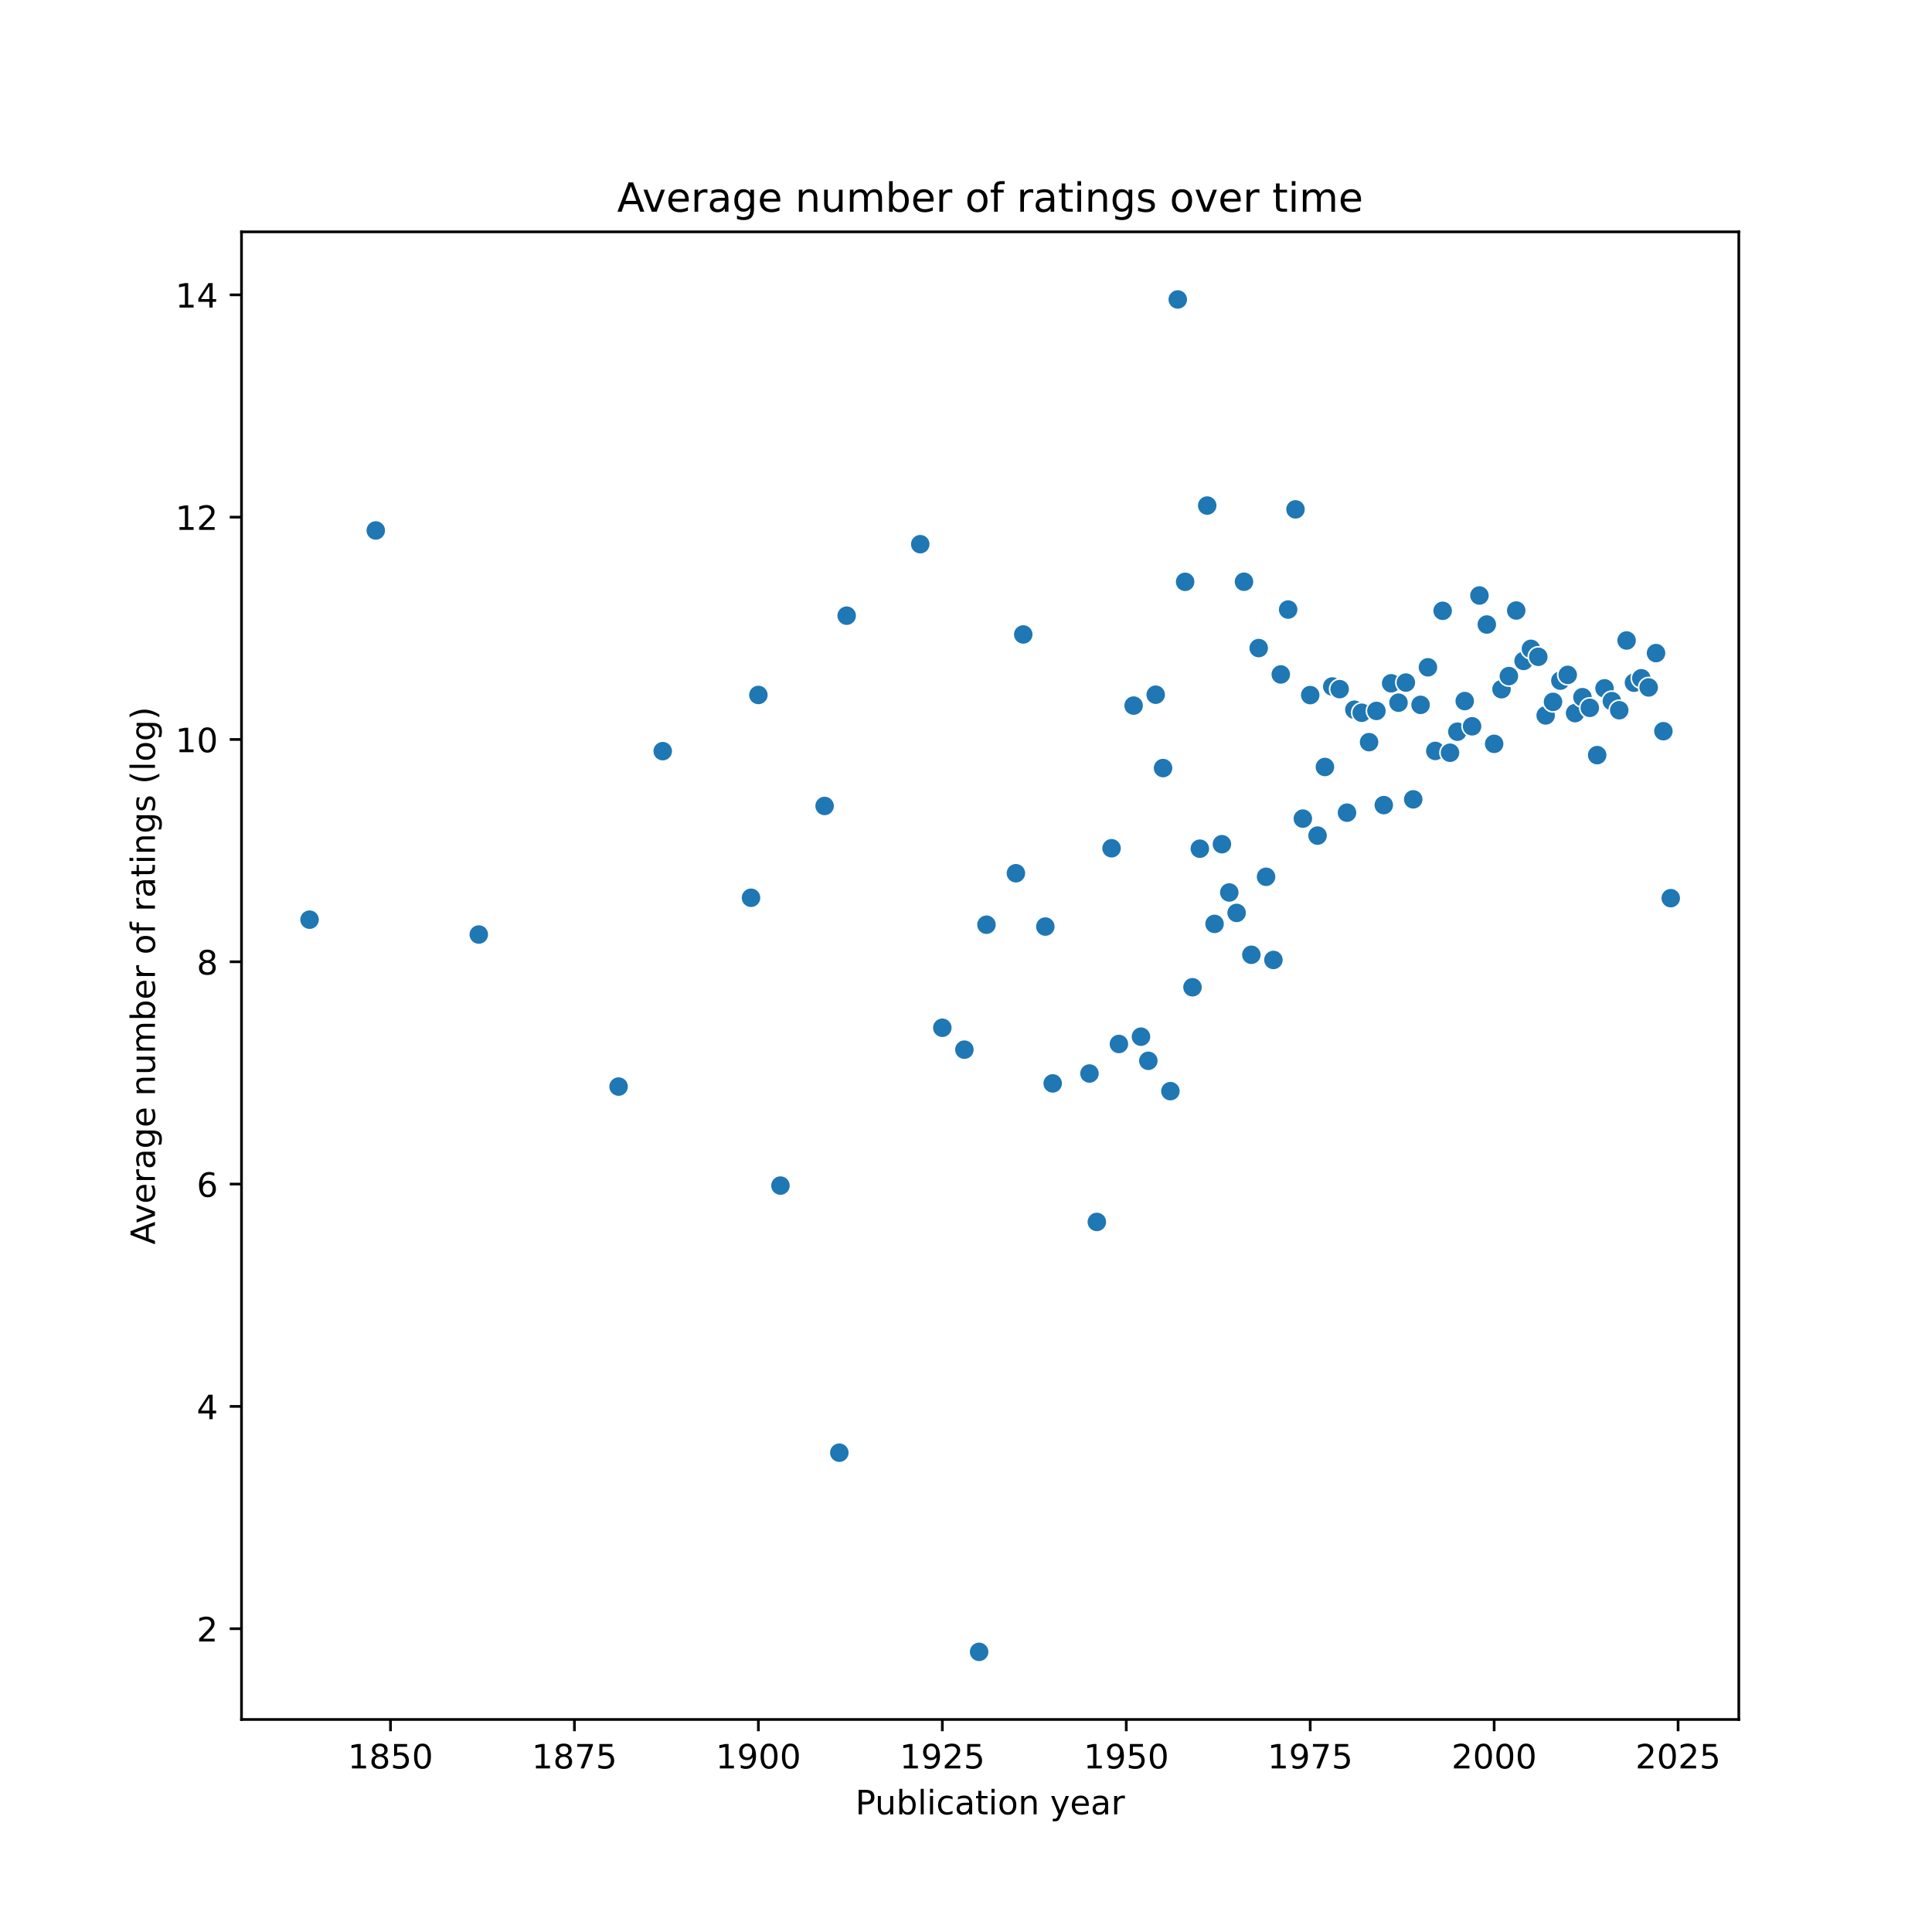
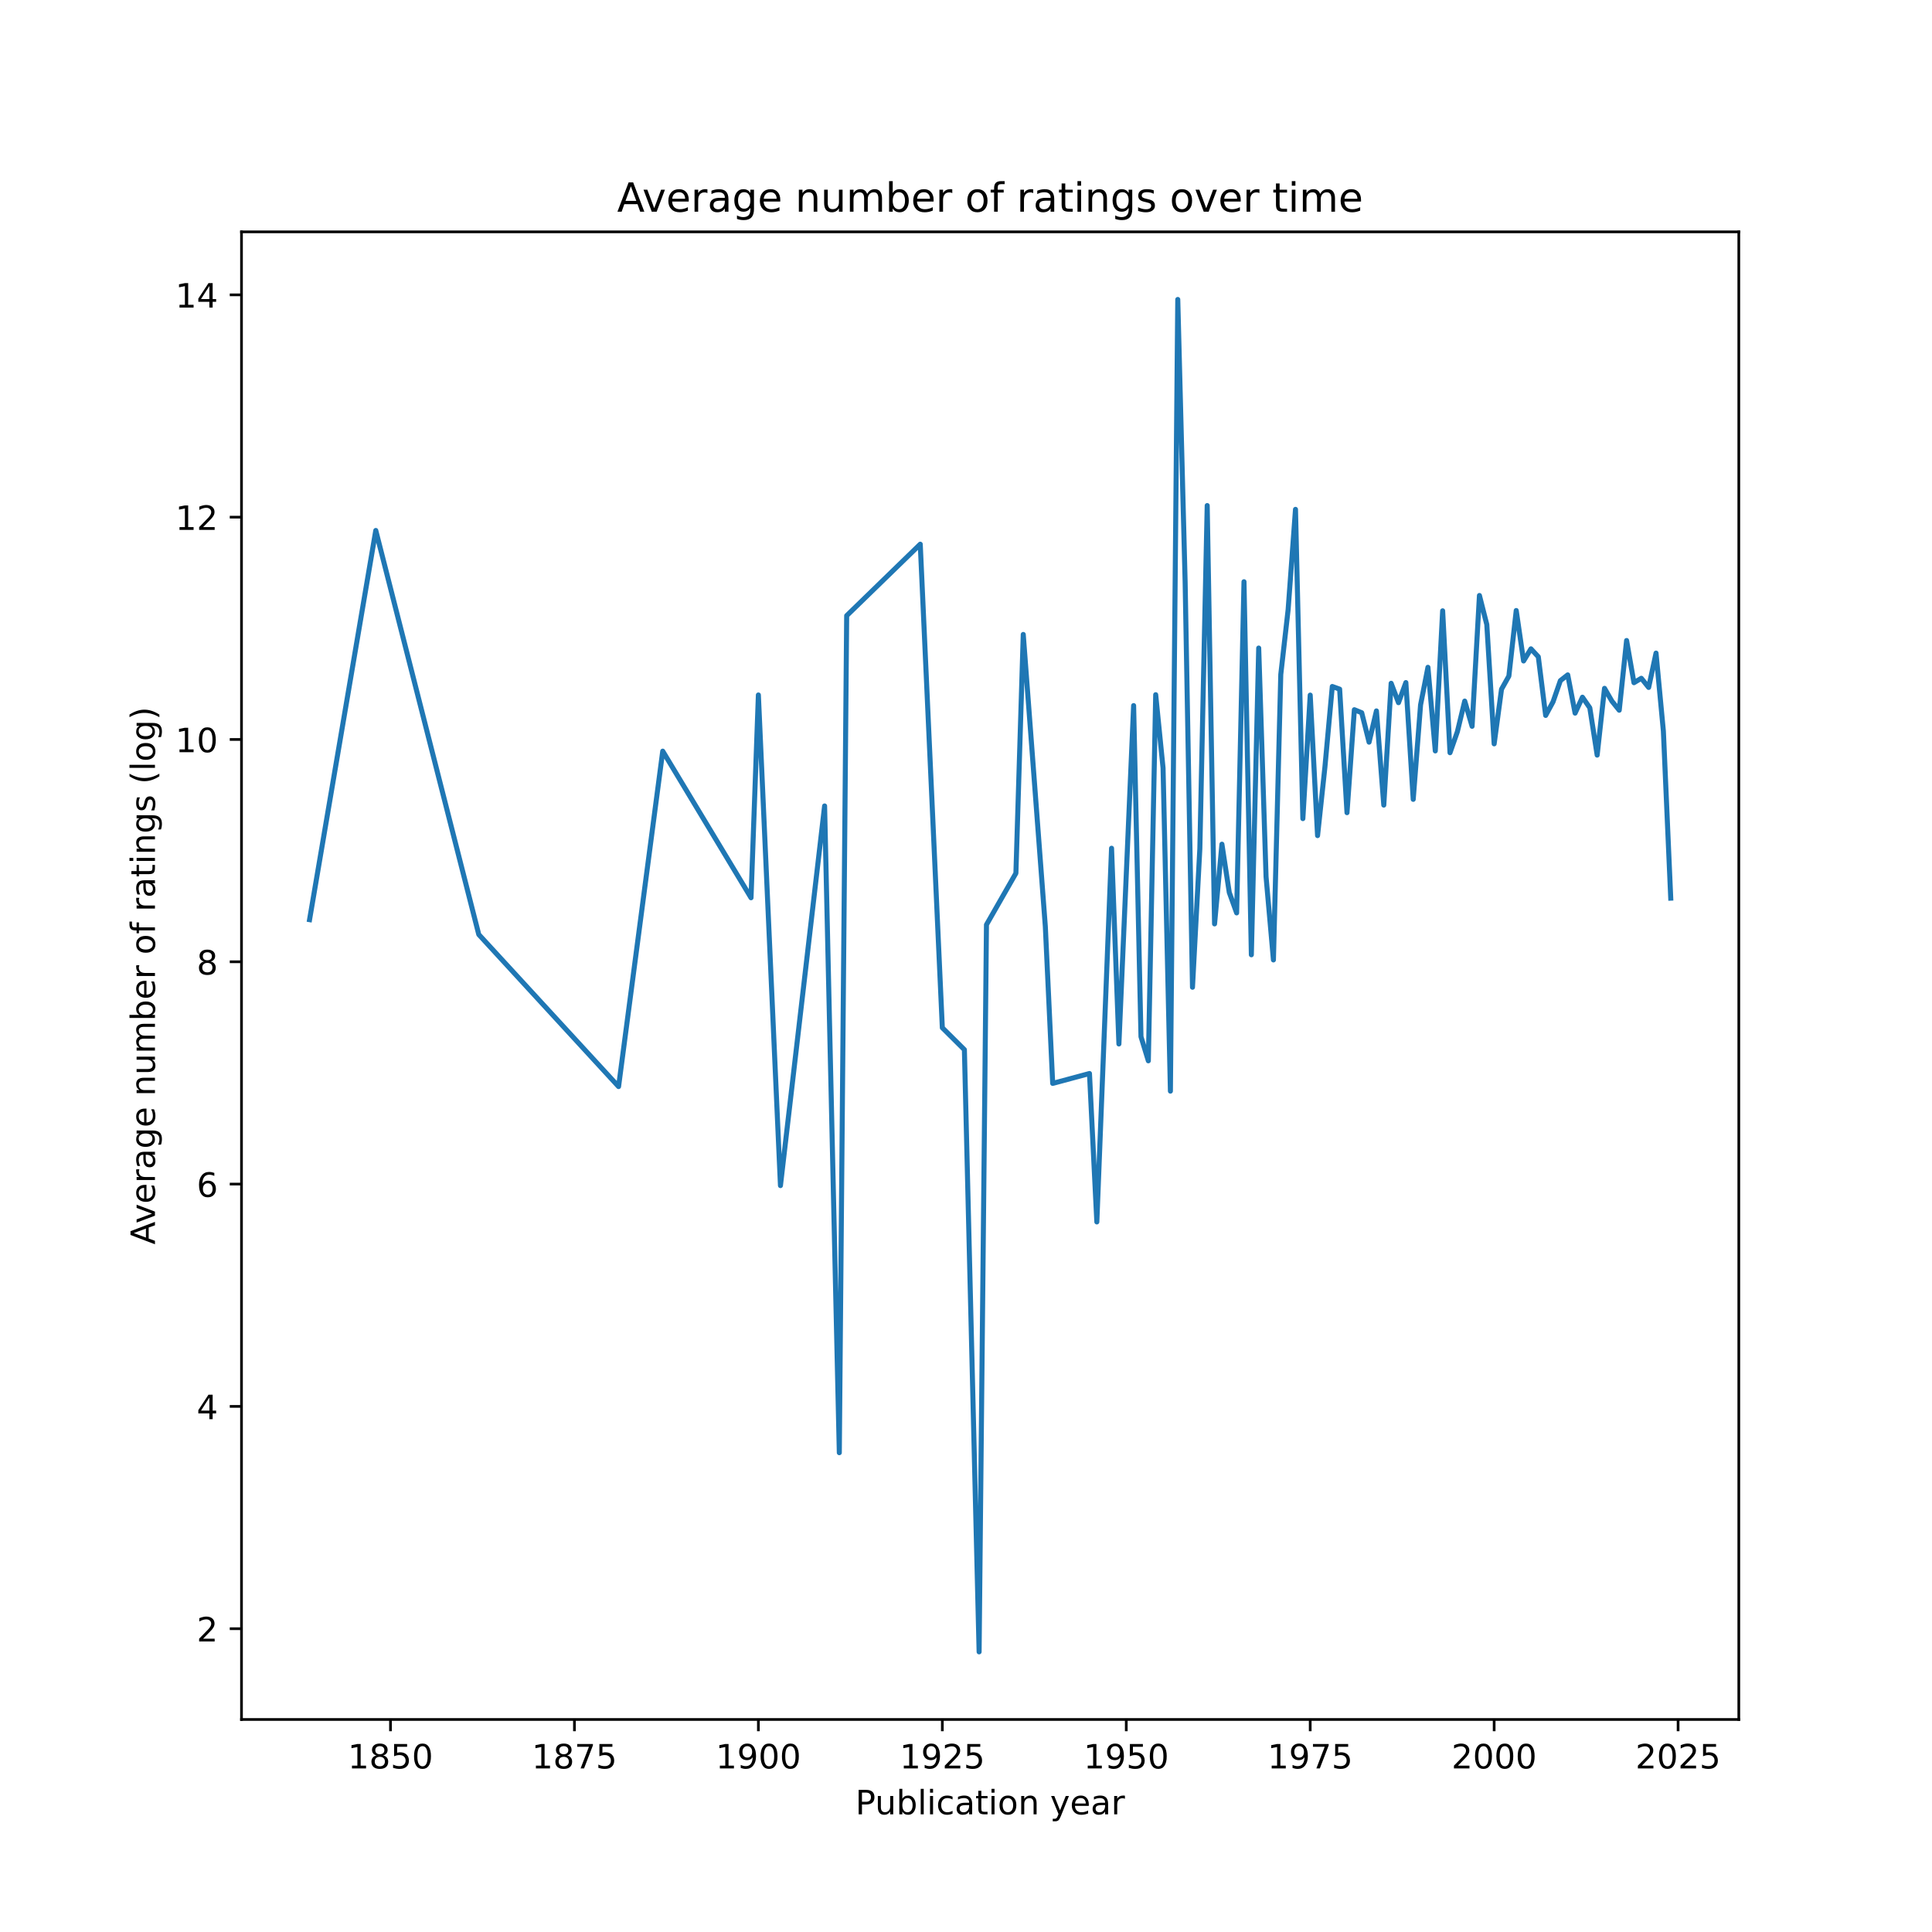
<svg xmlns="http://www.w3.org/2000/svg" xmlns:xlink="http://www.w3.org/1999/xlink" width="576pt" height="576pt" viewBox="0 0 576 576" version="1.1">
  <defs>
    <style type="text/css">*{stroke-linejoin: round; stroke-linecap: butt}</style>
  </defs>
  <g id="figure_1">
    <g id="patch_1">
      <path d="M 0 576  L 576 576  L 576 0  L 0 0  z " style="fill: #ffffff" />
    </g>
    <g id="axes_1">
      <g id="patch_2">
        <path d="M 72 512.64  L 518.4 512.64  L 518.4 69.12  L 72 69.12  z " style="fill: #ffffff" />
      </g>
-       <g id="PathCollection_1">
-         <defs>
-           <path id="m8c61a15467" d="M 0 3  C 0.796 3 1.559 2.684 2.121 2.121  C 2.684 1.559 3 0.796 3 0  C 3 -0.796 2.684 -1.559 2.121 -2.121  C 1.559 -2.684 0.796 -3 0 -3  C -0.796 -3 -1.559 -2.684 -2.121 -2.121  C -2.684 -1.559 -3 -0.796 -3 0  C -3 0.796 -2.684 1.559 -2.121 2.121  C -1.559 2.684 -0.796 3 0 3  z " style="stroke: #ffffff; stroke-width: 0.48" />
-         </defs>
-         <g clip-path="url(#p3e876313a8)">
-           <use xlink:href="#m8c61a15467" x="92.291" y="274.185" style="fill: #1f77b4; stroke: #ffffff; stroke-width: 0.48" />
-           <use xlink:href="#m8c61a15467" x="112.033" y="158.151" style="fill: #1f77b4; stroke: #ffffff; stroke-width: 0.48" />
-           <use xlink:href="#m8c61a15467" x="142.744" y="278.617" style="fill: #1f77b4; stroke: #ffffff; stroke-width: 0.48" />
-           <use xlink:href="#m8c61a15467" x="184.423" y="323.947" style="fill: #1f77b4; stroke: #ffffff; stroke-width: 0.48" />
-           <use xlink:href="#m8c61a15467" x="197.584" y="223.945" style="fill: #1f77b4; stroke: #ffffff; stroke-width: 0.48" />
-           <use xlink:href="#m8c61a15467" x="223.908" y="267.657" style="fill: #1f77b4; stroke: #ffffff; stroke-width: 0.48" />
-           <use xlink:href="#m8c61a15467" x="226.101" y="207.195" style="fill: #1f77b4; stroke: #ffffff; stroke-width: 0.48" />
-           <use xlink:href="#m8c61a15467" x="232.682" y="353.469" style="fill: #1f77b4; stroke: #ffffff; stroke-width: 0.48" />
-           <use xlink:href="#m8c61a15467" x="245.844" y="240.285" style="fill: #1f77b4; stroke: #ffffff; stroke-width: 0.48" />
-           <use xlink:href="#m8c61a15467" x="250.231" y="433.102" style="fill: #1f77b4; stroke: #ffffff; stroke-width: 0.48" />
-           <use xlink:href="#m8c61a15467" x="252.425" y="183.554" style="fill: #1f77b4; stroke: #ffffff; stroke-width: 0.48" />
-           <use xlink:href="#m8c61a15467" x="274.361" y="162.242" style="fill: #1f77b4; stroke: #ffffff; stroke-width: 0.48" />
-           <use xlink:href="#m8c61a15467" x="280.942" y="306.412" style="fill: #1f77b4; stroke: #ffffff; stroke-width: 0.48" />
-           <use xlink:href="#m8c61a15467" x="287.522" y="312.943" style="fill: #1f77b4; stroke: #ffffff; stroke-width: 0.48" />
-           <use xlink:href="#m8c61a15467" x="291.91" y="492.48" style="fill: #1f77b4; stroke: #ffffff; stroke-width: 0.48" />
-           <use xlink:href="#m8c61a15467" x="294.103" y="275.688" style="fill: #1f77b4; stroke: #ffffff; stroke-width: 0.48" />
-           <use xlink:href="#m8c61a15467" x="302.878" y="260.345" style="fill: #1f77b4; stroke: #ffffff; stroke-width: 0.48" />
-           <use xlink:href="#m8c61a15467" x="305.071" y="189.153" style="fill: #1f77b4; stroke: #ffffff; stroke-width: 0.48" />
-           <use xlink:href="#m8c61a15467" x="311.652" y="276.242" style="fill: #1f77b4; stroke: #ffffff; stroke-width: 0.48" />
-           <use xlink:href="#m8c61a15467" x="313.846" y="323.003" style="fill: #1f77b4; stroke: #ffffff; stroke-width: 0.48" />
-           <use xlink:href="#m8c61a15467" x="324.814" y="320.051" style="fill: #1f77b4; stroke: #ffffff; stroke-width: 0.48" />
-           <use xlink:href="#m8c61a15467" x="327.007" y="364.305" style="fill: #1f77b4; stroke: #ffffff; stroke-width: 0.48" />
-           <use xlink:href="#m8c61a15467" x="331.395" y="252.896" style="fill: #1f77b4; stroke: #ffffff; stroke-width: 0.48" />
-           <use xlink:href="#m8c61a15467" x="333.588" y="311.246" style="fill: #1f77b4; stroke: #ffffff; stroke-width: 0.48" />
-           <use xlink:href="#m8c61a15467" x="337.975" y="210.363" style="fill: #1f77b4; stroke: #ffffff; stroke-width: 0.48" />
-           <use xlink:href="#m8c61a15467" x="340.169" y="309.072" style="fill: #1f77b4; stroke: #ffffff; stroke-width: 0.48" />
-           <use xlink:href="#m8c61a15467" x="342.363" y="316.266" style="fill: #1f77b4; stroke: #ffffff; stroke-width: 0.48" />
-           <use xlink:href="#m8c61a15467" x="344.556" y="207.115" style="fill: #1f77b4; stroke: #ffffff; stroke-width: 0.48" />
-           <use xlink:href="#m8c61a15467" x="346.75" y="228.989" style="fill: #1f77b4; stroke: #ffffff; stroke-width: 0.48" />
-           <use xlink:href="#m8c61a15467" x="348.943" y="325.306" style="fill: #1f77b4; stroke: #ffffff; stroke-width: 0.48" />
-           <use xlink:href="#m8c61a15467" x="351.137" y="89.28" style="fill: #1f77b4; stroke: #ffffff; stroke-width: 0.48" />
-           <use xlink:href="#m8c61a15467" x="353.331" y="173.462" style="fill: #1f77b4; stroke: #ffffff; stroke-width: 0.48" />
-           <use xlink:href="#m8c61a15467" x="355.524" y="294.337" style="fill: #1f77b4; stroke: #ffffff; stroke-width: 0.48" />
-           <use xlink:href="#m8c61a15467" x="357.718" y="253.028" style="fill: #1f77b4; stroke: #ffffff; stroke-width: 0.48" />
-           <use xlink:href="#m8c61a15467" x="359.912" y="150.724" style="fill: #1f77b4; stroke: #ffffff; stroke-width: 0.48" />
-           <use xlink:href="#m8c61a15467" x="362.105" y="275.444" style="fill: #1f77b4; stroke: #ffffff; stroke-width: 0.48" />
-           <use xlink:href="#m8c61a15467" x="364.299" y="251.685" style="fill: #1f77b4; stroke: #ffffff; stroke-width: 0.48" />
-           <use xlink:href="#m8c61a15467" x="366.492" y="266.08" style="fill: #1f77b4; stroke: #ffffff; stroke-width: 0.48" />
-           <use xlink:href="#m8c61a15467" x="368.686" y="272.171" style="fill: #1f77b4; stroke: #ffffff; stroke-width: 0.48" />
-           <use xlink:href="#m8c61a15467" x="370.88" y="173.436" style="fill: #1f77b4; stroke: #ffffff; stroke-width: 0.48" />
-           <use xlink:href="#m8c61a15467" x="373.073" y="284.655" style="fill: #1f77b4; stroke: #ffffff; stroke-width: 0.48" />
-           <use xlink:href="#m8c61a15467" x="375.267" y="193.211" style="fill: #1f77b4; stroke: #ffffff; stroke-width: 0.48" />
-           <use xlink:href="#m8c61a15467" x="377.46" y="261.403" style="fill: #1f77b4; stroke: #ffffff; stroke-width: 0.48" />
-           <use xlink:href="#m8c61a15467" x="379.654" y="286.192" style="fill: #1f77b4; stroke: #ffffff; stroke-width: 0.48" />
-           <use xlink:href="#m8c61a15467" x="381.848" y="201.075" style="fill: #1f77b4; stroke: #ffffff; stroke-width: 0.48" />
-           <use xlink:href="#m8c61a15467" x="384.041" y="181.734" style="fill: #1f77b4; stroke: #ffffff; stroke-width: 0.48" />
-           <use xlink:href="#m8c61a15467" x="386.235" y="151.86" style="fill: #1f77b4; stroke: #ffffff; stroke-width: 0.48" />
-           <use xlink:href="#m8c61a15467" x="388.429" y="244.059" style="fill: #1f77b4; stroke: #ffffff; stroke-width: 0.48" />
-           <use xlink:href="#m8c61a15467" x="390.622" y="207.235" style="fill: #1f77b4; stroke: #ffffff; stroke-width: 0.48" />
-           <use xlink:href="#m8c61a15467" x="392.816" y="249.125" style="fill: #1f77b4; stroke: #ffffff; stroke-width: 0.48" />
-           <use xlink:href="#m8c61a15467" x="395.009" y="228.665" style="fill: #1f77b4; stroke: #ffffff; stroke-width: 0.48" />
-           <use xlink:href="#m8c61a15467" x="397.203" y="204.667" style="fill: #1f77b4; stroke: #ffffff; stroke-width: 0.48" />
-           <use xlink:href="#m8c61a15467" x="399.397" y="205.458" style="fill: #1f77b4; stroke: #ffffff; stroke-width: 0.48" />
-           <use xlink:href="#m8c61a15467" x="401.59" y="242.288" style="fill: #1f77b4; stroke: #ffffff; stroke-width: 0.48" />
-           <use xlink:href="#m8c61a15467" x="403.784" y="211.593" style="fill: #1f77b4; stroke: #ffffff; stroke-width: 0.48" />
-           <use xlink:href="#m8c61a15467" x="405.977" y="212.493" style="fill: #1f77b4; stroke: #ffffff; stroke-width: 0.48" />
-           <use xlink:href="#m8c61a15467" x="408.171" y="221.263" style="fill: #1f77b4; stroke: #ffffff; stroke-width: 0.48" />
-           <use xlink:href="#m8c61a15467" x="410.365" y="211.949" style="fill: #1f77b4; stroke: #ffffff; stroke-width: 0.48" />
-           <use xlink:href="#m8c61a15467" x="412.558" y="240.031" style="fill: #1f77b4; stroke: #ffffff; stroke-width: 0.48" />
-           <use xlink:href="#m8c61a15467" x="414.752" y="203.714" style="fill: #1f77b4; stroke: #ffffff; stroke-width: 0.48" />
-           <use xlink:href="#m8c61a15467" x="416.945" y="209.495" style="fill: #1f77b4; stroke: #ffffff; stroke-width: 0.48" />
-           <use xlink:href="#m8c61a15467" x="419.139" y="203.499" style="fill: #1f77b4; stroke: #ffffff; stroke-width: 0.48" />
-           <use xlink:href="#m8c61a15467" x="421.333" y="238.316" style="fill: #1f77b4; stroke: #ffffff; stroke-width: 0.48" />
-           <use xlink:href="#m8c61a15467" x="423.526" y="210.145" style="fill: #1f77b4; stroke: #ffffff; stroke-width: 0.48" />
-           <use xlink:href="#m8c61a15467" x="425.72" y="198.947" style="fill: #1f77b4; stroke: #ffffff; stroke-width: 0.48" />
-           <use xlink:href="#m8c61a15467" x="427.914" y="223.877" style="fill: #1f77b4; stroke: #ffffff; stroke-width: 0.48" />
-           <use xlink:href="#m8c61a15467" x="430.107" y="182.104" style="fill: #1f77b4; stroke: #ffffff; stroke-width: 0.48" />
-           <use xlink:href="#m8c61a15467" x="432.301" y="224.416" style="fill: #1f77b4; stroke: #ffffff; stroke-width: 0.48" />
-           <use xlink:href="#m8c61a15467" x="434.494" y="218.148" style="fill: #1f77b4; stroke: #ffffff; stroke-width: 0.48" />
-           <use xlink:href="#m8c61a15467" x="436.688" y="209.018" style="fill: #1f77b4; stroke: #ffffff; stroke-width: 0.48" />
-           <use xlink:href="#m8c61a15467" x="438.882" y="216.54" style="fill: #1f77b4; stroke: #ffffff; stroke-width: 0.48" />
-           <use xlink:href="#m8c61a15467" x="441.075" y="177.537" style="fill: #1f77b4; stroke: #ffffff; stroke-width: 0.48" />
-           <use xlink:href="#m8c61a15467" x="443.269" y="186.19" style="fill: #1f77b4; stroke: #ffffff; stroke-width: 0.48" />
-           <use xlink:href="#m8c61a15467" x="445.462" y="221.767" style="fill: #1f77b4; stroke: #ffffff; stroke-width: 0.48" />
-           <use xlink:href="#m8c61a15467" x="447.656" y="205.482" style="fill: #1f77b4; stroke: #ffffff; stroke-width: 0.48" />
-           <use xlink:href="#m8c61a15467" x="449.85" y="201.568" style="fill: #1f77b4; stroke: #ffffff; stroke-width: 0.48" />
-           <use xlink:href="#m8c61a15467" x="452.043" y="182.017" style="fill: #1f77b4; stroke: #ffffff; stroke-width: 0.48" />
-           <use xlink:href="#m8c61a15467" x="454.237" y="197.055" style="fill: #1f77b4; stroke: #ffffff; stroke-width: 0.48" />
-           <use xlink:href="#m8c61a15467" x="456.43" y="193.441" style="fill: #1f77b4; stroke: #ffffff; stroke-width: 0.48" />
-           <use xlink:href="#m8c61a15467" x="458.624" y="195.813" style="fill: #1f77b4; stroke: #ffffff; stroke-width: 0.48" />
-           <use xlink:href="#m8c61a15467" x="460.818" y="213.294" style="fill: #1f77b4; stroke: #ffffff; stroke-width: 0.48" />
-           <use xlink:href="#m8c61a15467" x="463.011" y="209.251" style="fill: #1f77b4; stroke: #ffffff; stroke-width: 0.48" />
-           <use xlink:href="#m8c61a15467" x="465.205" y="202.925" style="fill: #1f77b4; stroke: #ffffff; stroke-width: 0.48" />
-           <use xlink:href="#m8c61a15467" x="467.399" y="201.202" style="fill: #1f77b4; stroke: #ffffff; stroke-width: 0.48" />
-           <use xlink:href="#m8c61a15467" x="469.592" y="212.613" style="fill: #1f77b4; stroke: #ffffff; stroke-width: 0.48" />
-           <use xlink:href="#m8c61a15467" x="471.786" y="207.861" style="fill: #1f77b4; stroke: #ffffff; stroke-width: 0.48" />
-           <use xlink:href="#m8c61a15467" x="473.979" y="211.031" style="fill: #1f77b4; stroke: #ffffff; stroke-width: 0.48" />
-           <use xlink:href="#m8c61a15467" x="476.173" y="225.127" style="fill: #1f77b4; stroke: #ffffff; stroke-width: 0.48" />
-           <use xlink:href="#m8c61a15467" x="478.367" y="205.217" style="fill: #1f77b4; stroke: #ffffff; stroke-width: 0.48" />
-           <use xlink:href="#m8c61a15467" x="480.56" y="209.028" style="fill: #1f77b4; stroke: #ffffff; stroke-width: 0.48" />
-           <use xlink:href="#m8c61a15467" x="482.754" y="211.744" style="fill: #1f77b4; stroke: #ffffff; stroke-width: 0.48" />
-           <use xlink:href="#m8c61a15467" x="484.947" y="190.957" style="fill: #1f77b4; stroke: #ffffff; stroke-width: 0.48" />
-           <use xlink:href="#m8c61a15467" x="487.141" y="203.537" style="fill: #1f77b4; stroke: #ffffff; stroke-width: 0.48" />
-           <use xlink:href="#m8c61a15467" x="489.335" y="202.219" style="fill: #1f77b4; stroke: #ffffff; stroke-width: 0.48" />
-           <use xlink:href="#m8c61a15467" x="491.528" y="204.949" style="fill: #1f77b4; stroke: #ffffff; stroke-width: 0.48" />
-           <use xlink:href="#m8c61a15467" x="493.722" y="194.711" style="fill: #1f77b4; stroke: #ffffff; stroke-width: 0.48" />
-           <use xlink:href="#m8c61a15467" x="495.915" y="217.995" style="fill: #1f77b4; stroke: #ffffff; stroke-width: 0.48" />
-           <use xlink:href="#m8c61a15467" x="498.109" y="267.777" style="fill: #1f77b4; stroke: #ffffff; stroke-width: 0.48" />
-         </g>
-       </g>
+       <g id="PolyCollection_1" />
      <g id="matplotlib.axis_1">
        <g id="xtick_1">
          <g id="line2d_1">
            <defs>
-               <path id="m0f077f500a" d="M 0 0  L 0 3.5  " style="stroke: #000000; stroke-width: 0.8" />
+               <path id="mb171a94953" d="M 0 0  L 0 3.5  " style="stroke: #000000; stroke-width: 0.8" />
            </defs>
            <g>
-               <use xlink:href="#m0f077f500a" x="116.421" y="512.64" style="stroke: #000000; stroke-width: 0.8" />
+               <use xlink:href="#mb171a94953" x="116.421" y="512.64" style="stroke: #000000; stroke-width: 0.8" />
            </g>
          </g>
          <g id="text_1">
            <g transform="translate(103.6956 527.2384) scale(0.1 -0.1)">
              <defs>
                <path id="DejaVuSans-31" d="M 794 531  L 1825 531  L 1825 4091  L 703 3866  L 703 4441  L 1819 4666  L 2450 4666  L 2450 531  L 3481 531  L 3481 0  L 794 0  L 794 531  z " transform="scale(0.015625)" />
                <path id="DejaVuSans-38" d="M 2034 2216  Q 1584 2216 1326 1975  Q 1069 1734 1069 1313  Q 1069 891 1326 650  Q 1584 409 2034 409  Q 2484 409 2743 651  Q 3003 894 3003 1313  Q 3003 1734 2745 1975  Q 2488 2216 2034 2216  z M 1403 2484  Q 997 2584 770 2862  Q 544 3141 544 3541  Q 544 4100 942 4425  Q 1341 4750 2034 4750  Q 2731 4750 3128 4425  Q 3525 4100 3525 3541  Q 3525 3141 3298 2862  Q 3072 2584 2669 2484  Q 3125 2378 3379 2068  Q 3634 1759 3634 1313  Q 3634 634 3220 271  Q 2806 -91 2034 -91  Q 1263 -91 848 271  Q 434 634 434 1313  Q 434 1759 690 2068  Q 947 2378 1403 2484  z M 1172 3481  Q 1172 3119 1398 2916  Q 1625 2713 2034 2713  Q 2441 2713 2670 2916  Q 2900 3119 2900 3481  Q 2900 3844 2670 4047  Q 2441 4250 2034 4250  Q 1625 4250 1398 4047  Q 1172 3844 1172 3481  z " transform="scale(0.015625)" />
                <path id="DejaVuSans-35" d="M 691 4666  L 3169 4666  L 3169 4134  L 1269 4134  L 1269 2991  Q 1406 3038 1543 3061  Q 1681 3084 1819 3084  Q 2600 3084 3056 2656  Q 3513 2228 3513 1497  Q 3513 744 3044 326  Q 2575 -91 1722 -91  Q 1428 -91 1123 -41  Q 819 9 494 109  L 494 744  Q 775 591 1075 516  Q 1375 441 1709 441  Q 2250 441 2565 725  Q 2881 1009 2881 1497  Q 2881 1984 2565 2268  Q 2250 2553 1709 2553  Q 1456 2553 1204 2497  Q 953 2441 691 2322  L 691 4666  z " transform="scale(0.015625)" />
                <path id="DejaVuSans-30" d="M 2034 4250  Q 1547 4250 1301 3770  Q 1056 3291 1056 2328  Q 1056 1369 1301 889  Q 1547 409 2034 409  Q 2525 409 2770 889  Q 3016 1369 3016 2328  Q 3016 3291 2770 3770  Q 2525 4250 2034 4250  z M 2034 4750  Q 2819 4750 3233 4129  Q 3647 3509 3647 2328  Q 3647 1150 3233 529  Q 2819 -91 2034 -91  Q 1250 -91 836 529  Q 422 1150 422 2328  Q 422 3509 836 4129  Q 1250 4750 2034 4750  z " transform="scale(0.015625)" />
              </defs>
              <use xlink:href="#DejaVuSans-31" />
              <use xlink:href="#DejaVuSans-38" x="63.623" />
              <use xlink:href="#DejaVuSans-35" x="127.246" />
              <use xlink:href="#DejaVuSans-30" x="190.869" />
            </g>
          </g>
        </g>
        <g id="xtick_2">
          <g id="line2d_2">
            <g>
-               <use xlink:href="#m0f077f500a" x="171.261" y="512.64" style="stroke: #000000; stroke-width: 0.8" />
+               <use xlink:href="#mb171a94953" x="171.261" y="512.64" style="stroke: #000000; stroke-width: 0.8" />
            </g>
          </g>
          <g id="text_2">
            <g transform="translate(158.5359 527.2384) scale(0.1 -0.1)">
              <defs>
                <path id="DejaVuSans-37" d="M 525 4666  L 3525 4666  L 3525 4397  L 1831 0  L 1172 0  L 2766 4134  L 525 4134  L 525 4666  z " transform="scale(0.015625)" />
              </defs>
              <use xlink:href="#DejaVuSans-31" />
              <use xlink:href="#DejaVuSans-38" x="63.623" />
              <use xlink:href="#DejaVuSans-37" x="127.246" />
              <use xlink:href="#DejaVuSans-35" x="190.869" />
            </g>
          </g>
        </g>
        <g id="xtick_3">
          <g id="line2d_3">
            <g>
-               <use xlink:href="#m0f077f500a" x="226.101" y="512.64" style="stroke: #000000; stroke-width: 0.8" />
+               <use xlink:href="#mb171a94953" x="226.101" y="512.64" style="stroke: #000000; stroke-width: 0.8" />
            </g>
          </g>
          <g id="text_3">
            <g transform="translate(213.3762 527.2384) scale(0.1 -0.1)">
              <defs>
                <path id="DejaVuSans-39" d="M 703 97  L 703 672  Q 941 559 1184 500  Q 1428 441 1663 441  Q 2288 441 2617 861  Q 2947 1281 2994 2138  Q 2813 1869 2534 1725  Q 2256 1581 1919 1581  Q 1219 1581 811 2004  Q 403 2428 403 3163  Q 403 3881 828 4315  Q 1253 4750 1959 4750  Q 2769 4750 3195 4129  Q 3622 3509 3622 2328  Q 3622 1225 3098 567  Q 2575 -91 1691 -91  Q 1453 -91 1209 -44  Q 966 3 703 97  z M 1959 2075  Q 2384 2075 2632 2365  Q 2881 2656 2881 3163  Q 2881 3666 2632 3958  Q 2384 4250 1959 4250  Q 1534 4250 1286 3958  Q 1038 3666 1038 3163  Q 1038 2656 1286 2365  Q 1534 2075 1959 2075  z " transform="scale(0.015625)" />
              </defs>
              <use xlink:href="#DejaVuSans-31" />
              <use xlink:href="#DejaVuSans-39" x="63.623" />
              <use xlink:href="#DejaVuSans-30" x="127.246" />
              <use xlink:href="#DejaVuSans-30" x="190.869" />
            </g>
          </g>
        </g>
        <g id="xtick_4">
          <g id="line2d_4">
            <g>
-               <use xlink:href="#m0f077f500a" x="280.942" y="512.64" style="stroke: #000000; stroke-width: 0.8" />
+               <use xlink:href="#mb171a94953" x="280.942" y="512.64" style="stroke: #000000; stroke-width: 0.8" />
            </g>
          </g>
          <g id="text_4">
            <g transform="translate(268.2165 527.2384) scale(0.1 -0.1)">
              <defs>
                <path id="DejaVuSans-32" d="M 1228 531  L 3431 531  L 3431 0  L 469 0  L 469 531  Q 828 903 1448 1529  Q 2069 2156 2228 2338  Q 2531 2678 2651 2914  Q 2772 3150 2772 3378  Q 2772 3750 2511 3984  Q 2250 4219 1831 4219  Q 1534 4219 1204 4116  Q 875 4013 500 3803  L 500 4441  Q 881 4594 1212 4672  Q 1544 4750 1819 4750  Q 2544 4750 2975 4387  Q 3406 4025 3406 3419  Q 3406 3131 3298 2873  Q 3191 2616 2906 2266  Q 2828 2175 2409 1742  Q 1991 1309 1228 531  z " transform="scale(0.015625)" />
              </defs>
              <use xlink:href="#DejaVuSans-31" />
              <use xlink:href="#DejaVuSans-39" x="63.623" />
              <use xlink:href="#DejaVuSans-32" x="127.246" />
              <use xlink:href="#DejaVuSans-35" x="190.869" />
            </g>
          </g>
        </g>
        <g id="xtick_5">
          <g id="line2d_5">
            <g>
-               <use xlink:href="#m0f077f500a" x="335.782" y="512.64" style="stroke: #000000; stroke-width: 0.8" />
+               <use xlink:href="#mb171a94953" x="335.782" y="512.64" style="stroke: #000000; stroke-width: 0.8" />
            </g>
          </g>
          <g id="text_5">
            <g transform="translate(323.0568 527.2384) scale(0.1 -0.1)">
              <use xlink:href="#DejaVuSans-31" />
              <use xlink:href="#DejaVuSans-39" x="63.623" />
              <use xlink:href="#DejaVuSans-35" x="127.246" />
              <use xlink:href="#DejaVuSans-30" x="190.869" />
            </g>
          </g>
        </g>
        <g id="xtick_6">
          <g id="line2d_6">
            <g>
-               <use xlink:href="#m0f077f500a" x="390.622" y="512.64" style="stroke: #000000; stroke-width: 0.8" />
+               <use xlink:href="#mb171a94953" x="390.622" y="512.64" style="stroke: #000000; stroke-width: 0.8" />
            </g>
          </g>
          <g id="text_6">
            <g transform="translate(377.8971 527.2384) scale(0.1 -0.1)">
              <use xlink:href="#DejaVuSans-31" />
              <use xlink:href="#DejaVuSans-39" x="63.623" />
              <use xlink:href="#DejaVuSans-37" x="127.246" />
              <use xlink:href="#DejaVuSans-35" x="190.869" />
            </g>
          </g>
        </g>
        <g id="xtick_7">
          <g id="line2d_7">
            <g>
-               <use xlink:href="#m0f077f500a" x="445.462" y="512.64" style="stroke: #000000; stroke-width: 0.8" />
+               <use xlink:href="#mb171a94953" x="445.462" y="512.64" style="stroke: #000000; stroke-width: 0.8" />
            </g>
          </g>
          <g id="text_7">
            <g transform="translate(432.7374 527.2384) scale(0.1 -0.1)">
              <use xlink:href="#DejaVuSans-32" />
              <use xlink:href="#DejaVuSans-30" x="63.623" />
              <use xlink:href="#DejaVuSans-30" x="127.246" />
              <use xlink:href="#DejaVuSans-30" x="190.869" />
            </g>
          </g>
        </g>
        <g id="xtick_8">
          <g id="line2d_8">
            <g>
-               <use xlink:href="#m0f077f500a" x="500.303" y="512.64" style="stroke: #000000; stroke-width: 0.8" />
+               <use xlink:href="#mb171a94953" x="500.303" y="512.64" style="stroke: #000000; stroke-width: 0.8" />
            </g>
          </g>
          <g id="text_8">
            <g transform="translate(487.5777 527.2384) scale(0.1 -0.1)">
              <use xlink:href="#DejaVuSans-32" />
              <use xlink:href="#DejaVuSans-30" x="63.623" />
              <use xlink:href="#DejaVuSans-32" x="127.246" />
              <use xlink:href="#DejaVuSans-35" x="190.869" />
            </g>
          </g>
        </g>
        <g id="text_9">
          <g transform="translate(255.0164 540.9166) scale(0.1 -0.1)">
            <defs>
              <path id="DejaVuSans-50" d="M 1259 4147  L 1259 2394  L 2053 2394  Q 2494 2394 2734 2622  Q 2975 2850 2975 3272  Q 2975 3691 2734 3919  Q 2494 4147 2053 4147  L 1259 4147  z M 628 4666  L 2053 4666  Q 2838 4666 3239 4311  Q 3641 3956 3641 3272  Q 3641 2581 3239 2228  Q 2838 1875 2053 1875  L 1259 1875  L 1259 0  L 628 0  L 628 4666  z " transform="scale(0.015625)" />
              <path id="DejaVuSans-75" d="M 544 1381  L 544 3500  L 1119 3500  L 1119 1403  Q 1119 906 1312 657  Q 1506 409 1894 409  Q 2359 409 2629 706  Q 2900 1003 2900 1516  L 2900 3500  L 3475 3500  L 3475 0  L 2900 0  L 2900 538  Q 2691 219 2414 64  Q 2138 -91 1772 -91  Q 1169 -91 856 284  Q 544 659 544 1381  z M 1991 3584  L 1991 3584  z " transform="scale(0.015625)" />
              <path id="DejaVuSans-62" d="M 3116 1747  Q 3116 2381 2855 2742  Q 2594 3103 2138 3103  Q 1681 3103 1420 2742  Q 1159 2381 1159 1747  Q 1159 1113 1420 752  Q 1681 391 2138 391  Q 2594 391 2855 752  Q 3116 1113 3116 1747  z M 1159 2969  Q 1341 3281 1617 3432  Q 1894 3584 2278 3584  Q 2916 3584 3314 3078  Q 3713 2572 3713 1747  Q 3713 922 3314 415  Q 2916 -91 2278 -91  Q 1894 -91 1617 61  Q 1341 213 1159 525  L 1159 0  L 581 0  L 581 4863  L 1159 4863  L 1159 2969  z " transform="scale(0.015625)" />
              <path id="DejaVuSans-6c" d="M 603 4863  L 1178 4863  L 1178 0  L 603 0  L 603 4863  z " transform="scale(0.015625)" />
              <path id="DejaVuSans-69" d="M 603 3500  L 1178 3500  L 1178 0  L 603 0  L 603 3500  z M 603 4863  L 1178 4863  L 1178 4134  L 603 4134  L 603 4863  z " transform="scale(0.015625)" />
              <path id="DejaVuSans-63" d="M 3122 3366  L 3122 2828  Q 2878 2963 2633 3030  Q 2388 3097 2138 3097  Q 1578 3097 1268 2742  Q 959 2388 959 1747  Q 959 1106 1268 751  Q 1578 397 2138 397  Q 2388 397 2633 464  Q 2878 531 3122 666  L 3122 134  Q 2881 22 2623 -34  Q 2366 -91 2075 -91  Q 1284 -91 818 406  Q 353 903 353 1747  Q 353 2603 823 3093  Q 1294 3584 2113 3584  Q 2378 3584 2631 3529  Q 2884 3475 3122 3366  z " transform="scale(0.015625)" />
              <path id="DejaVuSans-61" d="M 2194 1759  Q 1497 1759 1228 1600  Q 959 1441 959 1056  Q 959 750 1161 570  Q 1363 391 1709 391  Q 2188 391 2477 730  Q 2766 1069 2766 1631  L 2766 1759  L 2194 1759  z M 3341 1997  L 3341 0  L 2766 0  L 2766 531  Q 2569 213 2275 61  Q 1981 -91 1556 -91  Q 1019 -91 701 211  Q 384 513 384 1019  Q 384 1609 779 1909  Q 1175 2209 1959 2209  L 2766 2209  L 2766 2266  Q 2766 2663 2505 2880  Q 2244 3097 1772 3097  Q 1472 3097 1187 3025  Q 903 2953 641 2809  L 641 3341  Q 956 3463 1253 3523  Q 1550 3584 1831 3584  Q 2591 3584 2966 3190  Q 3341 2797 3341 1997  z " transform="scale(0.015625)" />
              <path id="DejaVuSans-74" d="M 1172 4494  L 1172 3500  L 2356 3500  L 2356 3053  L 1172 3053  L 1172 1153  Q 1172 725 1289 603  Q 1406 481 1766 481  L 2356 481  L 2356 0  L 1766 0  Q 1100 0 847 248  Q 594 497 594 1153  L 594 3053  L 172 3053  L 172 3500  L 594 3500  L 594 4494  L 1172 4494  z " transform="scale(0.015625)" />
              <path id="DejaVuSans-6f" d="M 1959 3097  Q 1497 3097 1228 2736  Q 959 2375 959 1747  Q 959 1119 1226 758  Q 1494 397 1959 397  Q 2419 397 2687 759  Q 2956 1122 2956 1747  Q 2956 2369 2687 2733  Q 2419 3097 1959 3097  z M 1959 3584  Q 2709 3584 3137 3096  Q 3566 2609 3566 1747  Q 3566 888 3137 398  Q 2709 -91 1959 -91  Q 1206 -91 779 398  Q 353 888 353 1747  Q 353 2609 779 3096  Q 1206 3584 1959 3584  z " transform="scale(0.015625)" />
              <path id="DejaVuSans-6e" d="M 3513 2113  L 3513 0  L 2938 0  L 2938 2094  Q 2938 2591 2744 2837  Q 2550 3084 2163 3084  Q 1697 3084 1428 2787  Q 1159 2491 1159 1978  L 1159 0  L 581 0  L 581 3500  L 1159 3500  L 1159 2956  Q 1366 3272 1645 3428  Q 1925 3584 2291 3584  Q 2894 3584 3203 3211  Q 3513 2838 3513 2113  z " transform="scale(0.015625)" />
              <path id="DejaVuSans-20" transform="scale(0.015625)" />
              <path id="DejaVuSans-79" d="M 2059 -325  Q 1816 -950 1584 -1140  Q 1353 -1331 966 -1331  L 506 -1331  L 506 -850  L 844 -850  Q 1081 -850 1212 -737  Q 1344 -625 1503 -206  L 1606 56  L 191 3500  L 800 3500  L 1894 763  L 2988 3500  L 3597 3500  L 2059 -325  z " transform="scale(0.015625)" />
              <path id="DejaVuSans-65" d="M 3597 1894  L 3597 1613  L 953 1613  Q 991 1019 1311 708  Q 1631 397 2203 397  Q 2534 397 2845 478  Q 3156 559 3463 722  L 3463 178  Q 3153 47 2828 -22  Q 2503 -91 2169 -91  Q 1331 -91 842 396  Q 353 884 353 1716  Q 353 2575 817 3079  Q 1281 3584 2069 3584  Q 2775 3584 3186 3129  Q 3597 2675 3597 1894  z M 3022 2063  Q 3016 2534 2758 2815  Q 2500 3097 2075 3097  Q 1594 3097 1305 2825  Q 1016 2553 972 2059  L 3022 2063  z " transform="scale(0.015625)" />
              <path id="DejaVuSans-72" d="M 2631 2963  Q 2534 3019 2420 3045  Q 2306 3072 2169 3072  Q 1681 3072 1420 2755  Q 1159 2438 1159 1844  L 1159 0  L 581 0  L 581 3500  L 1159 3500  L 1159 2956  Q 1341 3275 1631 3429  Q 1922 3584 2338 3584  Q 2397 3584 2469 3576  Q 2541 3569 2628 3553  L 2631 2963  z " transform="scale(0.015625)" />
            </defs>
            <use xlink:href="#DejaVuSans-50" />
            <use xlink:href="#DejaVuSans-75" x="58.553" />
            <use xlink:href="#DejaVuSans-62" x="121.932" />
            <use xlink:href="#DejaVuSans-6c" x="185.408" />
            <use xlink:href="#DejaVuSans-69" x="213.191" />
            <use xlink:href="#DejaVuSans-63" x="240.975" />
            <use xlink:href="#DejaVuSans-61" x="295.955" />
            <use xlink:href="#DejaVuSans-74" x="357.234" />
            <use xlink:href="#DejaVuSans-69" x="396.443" />
            <use xlink:href="#DejaVuSans-6f" x="424.227" />
            <use xlink:href="#DejaVuSans-6e" x="485.408" />
            <use xlink:href="#DejaVuSans-20" x="548.787" />
            <use xlink:href="#DejaVuSans-79" x="580.574" />
            <use xlink:href="#DejaVuSans-65" x="639.754" />
            <use xlink:href="#DejaVuSans-61" x="701.277" />
            <use xlink:href="#DejaVuSans-72" x="762.557" />
          </g>
        </g>
      </g>
      <g id="matplotlib.axis_2">
        <g id="ytick_1">
          <g id="line2d_9">
            <defs>
-               <path id="m135e87937c" d="M 0 0  L -3.5 0  " style="stroke: #000000; stroke-width: 0.8" />
+               <path id="m3146dc14a0" d="M 0 0  L -3.5 0  " style="stroke: #000000; stroke-width: 0.8" />
            </defs>
            <g>
-               <use xlink:href="#m135e87937c" x="72" y="485.579" style="stroke: #000000; stroke-width: 0.8" />
+               <use xlink:href="#m3146dc14a0" x="72" y="485.579" style="stroke: #000000; stroke-width: 0.8" />
            </g>
          </g>
          <g id="text_10">
            <g transform="translate(58.6375 489.3782) scale(0.1 -0.1)">
              <use xlink:href="#DejaVuSans-32" />
            </g>
          </g>
        </g>
        <g id="ytick_2">
          <g id="line2d_10">
            <g>
-               <use xlink:href="#m135e87937c" x="72" y="419.299" style="stroke: #000000; stroke-width: 0.8" />
+               <use xlink:href="#m3146dc14a0" x="72" y="419.299" style="stroke: #000000; stroke-width: 0.8" />
            </g>
          </g>
          <g id="text_11">
            <g transform="translate(58.6375 423.0986) scale(0.1 -0.1)">
              <defs>
                <path id="DejaVuSans-34" d="M 2419 4116  L 825 1625  L 2419 1625  L 2419 4116  z M 2253 4666  L 3047 4666  L 3047 1625  L 3713 1625  L 3713 1100  L 3047 1100  L 3047 0  L 2419 0  L 2419 1100  L 313 1100  L 313 1709  L 2253 4666  z " transform="scale(0.015625)" />
              </defs>
              <use xlink:href="#DejaVuSans-34" />
            </g>
          </g>
        </g>
        <g id="ytick_3">
          <g id="line2d_11">
            <g>
-               <use xlink:href="#m135e87937c" x="72" y="353.02" style="stroke: #000000; stroke-width: 0.8" />
+               <use xlink:href="#m3146dc14a0" x="72" y="353.02" style="stroke: #000000; stroke-width: 0.8" />
            </g>
          </g>
          <g id="text_12">
            <g transform="translate(58.6375 356.8191) scale(0.1 -0.1)">
              <defs>
                <path id="DejaVuSans-36" d="M 2113 2584  Q 1688 2584 1439 2293  Q 1191 2003 1191 1497  Q 1191 994 1439 701  Q 1688 409 2113 409  Q 2538 409 2786 701  Q 3034 994 3034 1497  Q 3034 2003 2786 2293  Q 2538 2584 2113 2584  z M 3366 4563  L 3366 3988  Q 3128 4100 2886 4159  Q 2644 4219 2406 4219  Q 1781 4219 1451 3797  Q 1122 3375 1075 2522  Q 1259 2794 1537 2939  Q 1816 3084 2150 3084  Q 2853 3084 3261 2657  Q 3669 2231 3669 1497  Q 3669 778 3244 343  Q 2819 -91 2113 -91  Q 1303 -91 875 529  Q 447 1150 447 2328  Q 447 3434 972 4092  Q 1497 4750 2381 4750  Q 2619 4750 2861 4703  Q 3103 4656 3366 4563  z " transform="scale(0.015625)" />
              </defs>
              <use xlink:href="#DejaVuSans-36" />
            </g>
          </g>
        </g>
        <g id="ytick_4">
          <g id="line2d_12">
            <g>
-               <use xlink:href="#m135e87937c" x="72" y="286.74" style="stroke: #000000; stroke-width: 0.8" />
+               <use xlink:href="#m3146dc14a0" x="72" y="286.74" style="stroke: #000000; stroke-width: 0.8" />
            </g>
          </g>
          <g id="text_13">
            <g transform="translate(58.6375 290.5396) scale(0.1 -0.1)">
              <use xlink:href="#DejaVuSans-38" />
            </g>
          </g>
        </g>
        <g id="ytick_5">
          <g id="line2d_13">
            <g>
-               <use xlink:href="#m135e87937c" x="72" y="220.461" style="stroke: #000000; stroke-width: 0.8" />
+               <use xlink:href="#m3146dc14a0" x="72" y="220.461" style="stroke: #000000; stroke-width: 0.8" />
            </g>
          </g>
          <g id="text_14">
            <g transform="translate(52.275 224.2601) scale(0.1 -0.1)">
              <use xlink:href="#DejaVuSans-31" />
              <use xlink:href="#DejaVuSans-30" x="63.623" />
            </g>
          </g>
        </g>
        <g id="ytick_6">
          <g id="line2d_14">
            <g>
-               <use xlink:href="#m135e87937c" x="72" y="154.181" style="stroke: #000000; stroke-width: 0.8" />
+               <use xlink:href="#m3146dc14a0" x="72" y="154.181" style="stroke: #000000; stroke-width: 0.8" />
            </g>
          </g>
          <g id="text_15">
            <g transform="translate(52.275 157.9805) scale(0.1 -0.1)">
              <use xlink:href="#DejaVuSans-31" />
              <use xlink:href="#DejaVuSans-32" x="63.623" />
            </g>
          </g>
        </g>
        <g id="ytick_7">
          <g id="line2d_15">
            <g>
-               <use xlink:href="#m135e87937c" x="72" y="87.902" style="stroke: #000000; stroke-width: 0.8" />
+               <use xlink:href="#m3146dc14a0" x="72" y="87.902" style="stroke: #000000; stroke-width: 0.8" />
            </g>
          </g>
          <g id="text_16">
            <g transform="translate(52.275 91.701) scale(0.1 -0.1)">
              <use xlink:href="#DejaVuSans-31" />
              <use xlink:href="#DejaVuSans-34" x="63.623" />
            </g>
          </g>
        </g>
        <g id="text_17">
          <g transform="translate(46.19531 371.0433) rotate(-90) scale(0.1 -0.1)">
            <defs>
              <path id="DejaVuSans-41" d="M 2188 4044  L 1331 1722  L 3047 1722  L 2188 4044  z M 1831 4666  L 2547 4666  L 4325 0  L 3669 0  L 3244 1197  L 1141 1197  L 716 0  L 50 0  L 1831 4666  z " transform="scale(0.015625)" />
              <path id="DejaVuSans-76" d="M 191 3500  L 800 3500  L 1894 563  L 2988 3500  L 3597 3500  L 2284 0  L 1503 0  L 191 3500  z " transform="scale(0.015625)" />
              <path id="DejaVuSans-67" d="M 2906 1791  Q 2906 2416 2648 2759  Q 2391 3103 1925 3103  Q 1463 3103 1205 2759  Q 947 2416 947 1791  Q 947 1169 1205 825  Q 1463 481 1925 481  Q 2391 481 2648 825  Q 2906 1169 2906 1791  z M 3481 434  Q 3481 -459 3084 -895  Q 2688 -1331 1869 -1331  Q 1566 -1331 1297 -1286  Q 1028 -1241 775 -1147  L 775 -588  Q 1028 -725 1275 -790  Q 1522 -856 1778 -856  Q 2344 -856 2625 -561  Q 2906 -266 2906 331  L 2906 616  Q 2728 306 2450 153  Q 2172 0 1784 0  Q 1141 0 747 490  Q 353 981 353 1791  Q 353 2603 747 3093  Q 1141 3584 1784 3584  Q 2172 3584 2450 3431  Q 2728 3278 2906 2969  L 2906 3500  L 3481 3500  L 3481 434  z " transform="scale(0.015625)" />
              <path id="DejaVuSans-6d" d="M 3328 2828  Q 3544 3216 3844 3400  Q 4144 3584 4550 3584  Q 5097 3584 5394 3201  Q 5691 2819 5691 2113  L 5691 0  L 5113 0  L 5113 2094  Q 5113 2597 4934 2840  Q 4756 3084 4391 3084  Q 3944 3084 3684 2787  Q 3425 2491 3425 1978  L 3425 0  L 2847 0  L 2847 2094  Q 2847 2600 2669 2842  Q 2491 3084 2119 3084  Q 1678 3084 1418 2786  Q 1159 2488 1159 1978  L 1159 0  L 581 0  L 581 3500  L 1159 3500  L 1159 2956  Q 1356 3278 1631 3431  Q 1906 3584 2284 3584  Q 2666 3584 2933 3390  Q 3200 3197 3328 2828  z " transform="scale(0.015625)" />
              <path id="DejaVuSans-66" d="M 2375 4863  L 2375 4384  L 1825 4384  Q 1516 4384 1395 4259  Q 1275 4134 1275 3809  L 1275 3500  L 2222 3500  L 2222 3053  L 1275 3053  L 1275 0  L 697 0  L 697 3053  L 147 3053  L 147 3500  L 697 3500  L 697 3744  Q 697 4328 969 4595  Q 1241 4863 1831 4863  L 2375 4863  z " transform="scale(0.015625)" />
              <path id="DejaVuSans-73" d="M 2834 3397  L 2834 2853  Q 2591 2978 2328 3040  Q 2066 3103 1784 3103  Q 1356 3103 1142 2972  Q 928 2841 928 2578  Q 928 2378 1081 2264  Q 1234 2150 1697 2047  L 1894 2003  Q 2506 1872 2764 1633  Q 3022 1394 3022 966  Q 3022 478 2636 193  Q 2250 -91 1575 -91  Q 1294 -91 989 -36  Q 684 19 347 128  L 347 722  Q 666 556 975 473  Q 1284 391 1588 391  Q 1994 391 2212 530  Q 2431 669 2431 922  Q 2431 1156 2273 1281  Q 2116 1406 1581 1522  L 1381 1569  Q 847 1681 609 1914  Q 372 2147 372 2553  Q 372 3047 722 3315  Q 1072 3584 1716 3584  Q 2034 3584 2315 3537  Q 2597 3491 2834 3397  z " transform="scale(0.015625)" />
              <path id="DejaVuSans-28" d="M 1984 4856  Q 1566 4138 1362 3434  Q 1159 2731 1159 2009  Q 1159 1288 1364 580  Q 1569 -128 1984 -844  L 1484 -844  Q 1016 -109 783 600  Q 550 1309 550 2009  Q 550 2706 781 3412  Q 1013 4119 1484 4856  L 1984 4856  z " transform="scale(0.015625)" />
              <path id="DejaVuSans-29" d="M 513 4856  L 1013 4856  Q 1481 4119 1714 3412  Q 1947 2706 1947 2009  Q 1947 1309 1714 600  Q 1481 -109 1013 -844  L 513 -844  Q 928 -128 1133 580  Q 1338 1288 1338 2009  Q 1338 2731 1133 3434  Q 928 4138 513 4856  z " transform="scale(0.015625)" />
            </defs>
            <use xlink:href="#DejaVuSans-41" />
            <use xlink:href="#DejaVuSans-76" x="62.533" />
            <use xlink:href="#DejaVuSans-65" x="121.713" />
            <use xlink:href="#DejaVuSans-72" x="183.236" />
            <use xlink:href="#DejaVuSans-61" x="224.35" />
            <use xlink:href="#DejaVuSans-67" x="285.629" />
            <use xlink:href="#DejaVuSans-65" x="349.105" />
            <use xlink:href="#DejaVuSans-20" x="410.629" />
            <use xlink:href="#DejaVuSans-6e" x="442.416" />
            <use xlink:href="#DejaVuSans-75" x="505.795" />
            <use xlink:href="#DejaVuSans-6d" x="569.174" />
            <use xlink:href="#DejaVuSans-62" x="666.586" />
            <use xlink:href="#DejaVuSans-65" x="730.062" />
            <use xlink:href="#DejaVuSans-72" x="791.586" />
            <use xlink:href="#DejaVuSans-20" x="832.699" />
            <use xlink:href="#DejaVuSans-6f" x="864.486" />
            <use xlink:href="#DejaVuSans-66" x="925.668" />
            <use xlink:href="#DejaVuSans-20" x="960.873" />
            <use xlink:href="#DejaVuSans-72" x="992.66" />
            <use xlink:href="#DejaVuSans-61" x="1033.773" />
            <use xlink:href="#DejaVuSans-74" x="1095.053" />
            <use xlink:href="#DejaVuSans-69" x="1134.262" />
            <use xlink:href="#DejaVuSans-6e" x="1162.045" />
            <use xlink:href="#DejaVuSans-67" x="1225.424" />
            <use xlink:href="#DejaVuSans-73" x="1288.9" />
            <use xlink:href="#DejaVuSans-20" x="1341" />
            <use xlink:href="#DejaVuSans-28" x="1372.787" />
            <use xlink:href="#DejaVuSans-6c" x="1411.801" />
            <use xlink:href="#DejaVuSans-6f" x="1439.584" />
            <use xlink:href="#DejaVuSans-67" x="1500.766" />
            <use xlink:href="#DejaVuSans-29" x="1564.242" />
          </g>
        </g>
      </g>
+       <g id="line2d_16">
+         <path d="M 92.291 274.185  L 112.033 158.151  L 142.744 278.617  L 184.423 323.947  L 197.584 223.945  L 223.908 267.657  L 226.101 207.195  L 232.682 353.469  L 245.844 240.285  L 250.231 433.102  L 252.425 183.554  L 274.361 162.242  L 280.942 306.412  L 287.522 312.943  L 291.91 492.48  L 294.103 275.688  L 302.878 260.345  L 305.071 189.153  L 311.652 276.242  L 313.846 323.003  L 324.814 320.051  L 327.007 364.305  L 331.395 252.896  L 333.588 311.246  L 337.975 210.363  L 340.169 309.072  L 342.363 316.266  L 344.556 207.115  L 346.75 228.989  L 348.943 325.306  L 351.137 89.28  L 353.331 173.462  L 355.524 294.337  L 357.718 253.028  L 359.912 150.724  L 362.105 275.444  L 364.299 251.685  L 366.492 266.08  L 368.686 272.171  L 370.88 173.436  L 373.073 284.655  L 375.267 193.211  L 377.46 261.403  L 379.654 286.192  L 381.848 201.075  L 384.041 181.734  L 386.235 151.86  L 388.429 244.059  L 390.622 207.235  L 392.816 249.125  L 395.009 228.665  L 397.203 204.667  L 399.397 205.458  L 401.59 242.288  L 403.784 211.593  L 405.977 212.493  L 408.171 221.263  L 410.365 211.949  L 412.558 240.031  L 414.752 203.714  L 416.945 209.495  L 419.139 203.499  L 421.333 238.316  L 423.526 210.145  L 425.72 198.947  L 427.914 223.877  L 430.107 182.104  L 432.301 224.416  L 434.494 218.148  L 436.688 209.018  L 438.882 216.54  L 441.075 177.537  L 443.269 186.19  L 445.462 221.767  L 447.656 205.482  L 449.85 201.568  L 452.043 182.017  L 454.237 197.055  L 456.43 193.441  L 458.624 195.813  L 460.818 213.294  L 463.011 209.251  L 465.205 202.925  L 467.399 201.202  L 469.592 212.613  L 471.786 207.861  L 473.979 211.031  L 476.173 225.127  L 478.367 205.217  L 480.56 209.028  L 482.754 211.744  L 484.947 190.957  L 487.141 203.537  L 489.335 202.219  L 491.528 204.949  L 493.722 194.711  L 495.915 217.995  L 498.109 267.777  " clip-path="url(#paeaf0a73ff)" style="fill: none; stroke: #1f77b4; stroke-width: 1.5; stroke-linecap: square" />
+       </g>
      <g id="patch_3">
        <path d="M 72 512.64  L 72 69.12  " style="fill: none; stroke: #000000; stroke-width: 0.8; stroke-linejoin: miter; stroke-linecap: square" />
      </g>
      <g id="patch_4">
        <path d="M 518.4 512.64  L 518.4 69.12  " style="fill: none; stroke: #000000; stroke-width: 0.8; stroke-linejoin: miter; stroke-linecap: square" />
      </g>
      <g id="patch_5">
        <path d="M 72 512.64  L 518.4 512.64  " style="fill: none; stroke: #000000; stroke-width: 0.8; stroke-linejoin: miter; stroke-linecap: square" />
      </g>
      <g id="patch_6">
        <path d="M 72 69.12  L 518.4 69.12  " style="fill: none; stroke: #000000; stroke-width: 0.8; stroke-linejoin: miter; stroke-linecap: square" />
      </g>
      <g id="text_18">
        <g transform="translate(183.99 63.12) scale(0.12 -0.12)">
          <use xlink:href="#DejaVuSans-41" />
          <use xlink:href="#DejaVuSans-76" x="62.533" />
          <use xlink:href="#DejaVuSans-65" x="121.713" />
          <use xlink:href="#DejaVuSans-72" x="183.236" />
          <use xlink:href="#DejaVuSans-61" x="224.35" />
          <use xlink:href="#DejaVuSans-67" x="285.629" />
          <use xlink:href="#DejaVuSans-65" x="349.105" />
          <use xlink:href="#DejaVuSans-20" x="410.629" />
          <use xlink:href="#DejaVuSans-6e" x="442.416" />
          <use xlink:href="#DejaVuSans-75" x="505.795" />
          <use xlink:href="#DejaVuSans-6d" x="569.174" />
          <use xlink:href="#DejaVuSans-62" x="666.586" />
          <use xlink:href="#DejaVuSans-65" x="730.062" />
          <use xlink:href="#DejaVuSans-72" x="791.586" />
          <use xlink:href="#DejaVuSans-20" x="832.699" />
          <use xlink:href="#DejaVuSans-6f" x="864.486" />
          <use xlink:href="#DejaVuSans-66" x="925.668" />
          <use xlink:href="#DejaVuSans-20" x="960.873" />
          <use xlink:href="#DejaVuSans-72" x="992.66" />
          <use xlink:href="#DejaVuSans-61" x="1033.773" />
          <use xlink:href="#DejaVuSans-74" x="1095.053" />
          <use xlink:href="#DejaVuSans-69" x="1134.262" />
          <use xlink:href="#DejaVuSans-6e" x="1162.045" />
          <use xlink:href="#DejaVuSans-67" x="1225.424" />
          <use xlink:href="#DejaVuSans-73" x="1288.9" />
          <use xlink:href="#DejaVuSans-20" x="1341" />
          <use xlink:href="#DejaVuSans-6f" x="1372.787" />
          <use xlink:href="#DejaVuSans-76" x="1433.969" />
          <use xlink:href="#DejaVuSans-65" x="1493.148" />
          <use xlink:href="#DejaVuSans-72" x="1554.672" />
          <use xlink:href="#DejaVuSans-20" x="1595.785" />
          <use xlink:href="#DejaVuSans-74" x="1627.572" />
          <use xlink:href="#DejaVuSans-69" x="1666.781" />
          <use xlink:href="#DejaVuSans-6d" x="1694.564" />
          <use xlink:href="#DejaVuSans-65" x="1791.977" />
        </g>
      </g>
    </g>
  </g>
  <defs>
-     <clipPath id="p3e876313a8">
+     <clipPath id="paeaf0a73ff">
      <rect x="72" y="69.12" width="446.4" height="443.52" />
    </clipPath>
  </defs>
</svg>
